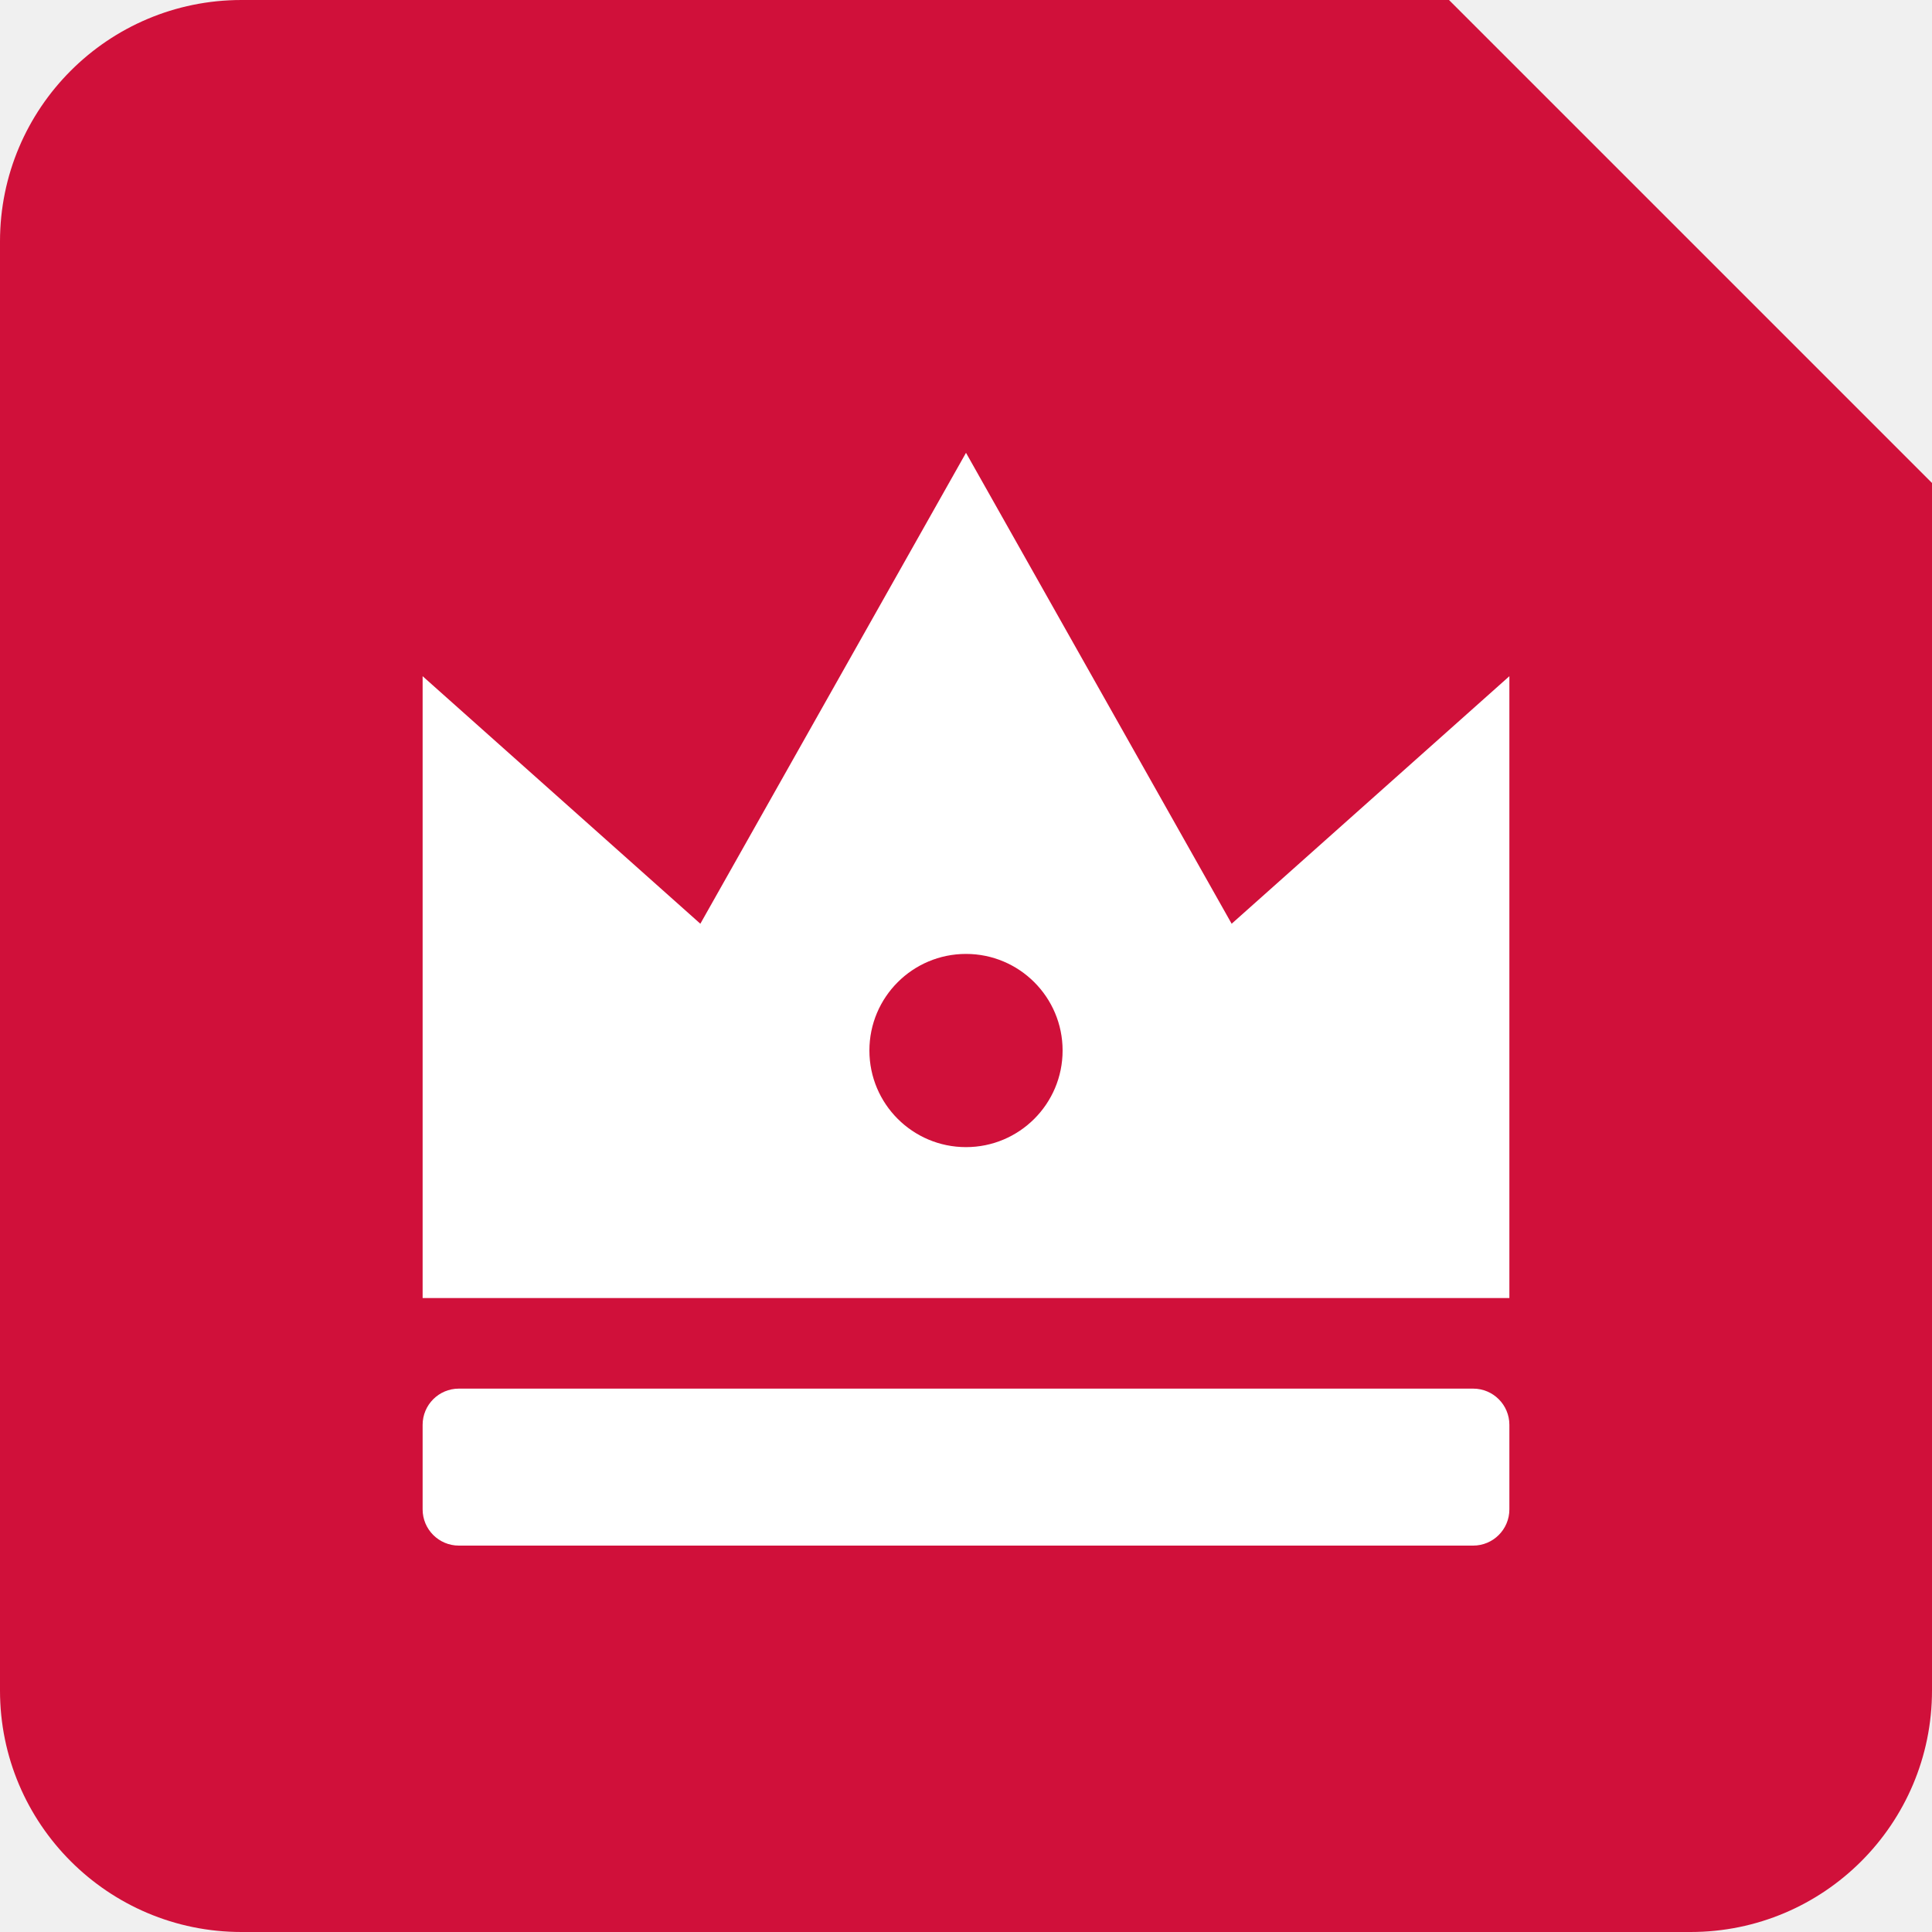
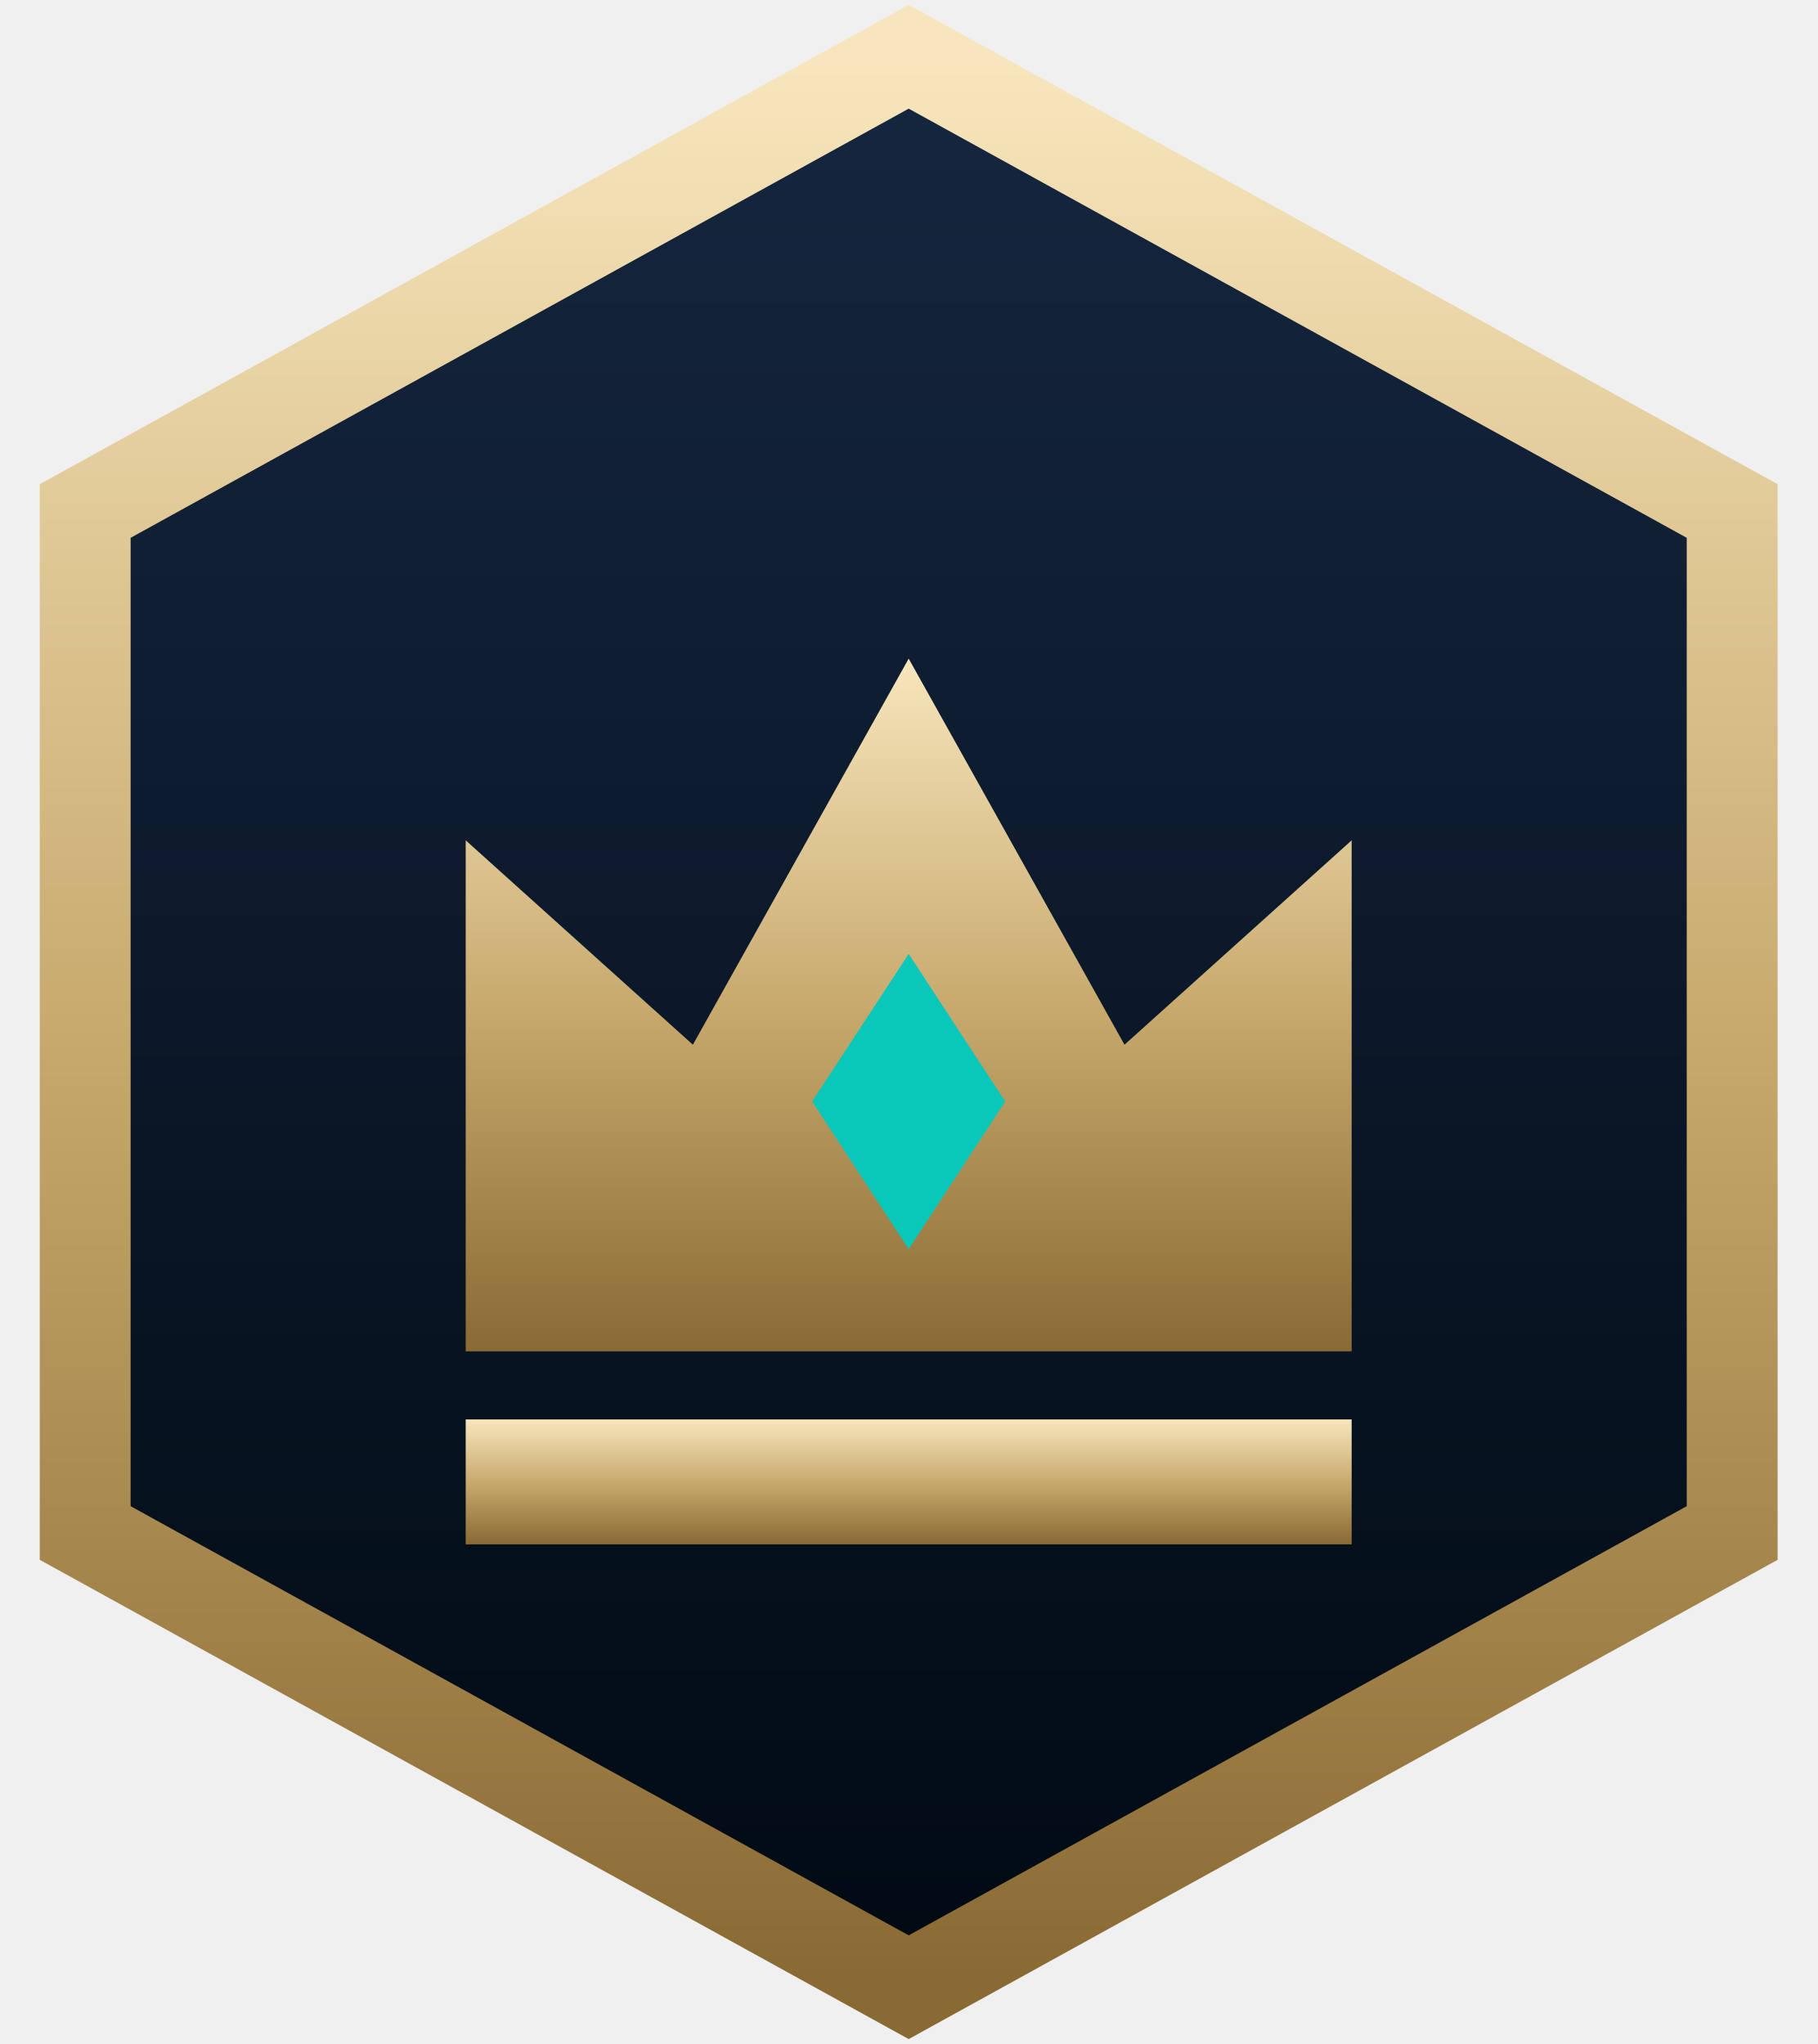
- <svg xmlns="http://www.w3.org/2000/svg" viewBox="0 0 32 32">
-   <path d="M0 4a4 4 0 0 1 4-4h20l8 8v20a4 4 0 0 1-4 4H4a4 4 0 0 1-4-4z" fill="#d0103a" />
-   <path d="M7 21.5V11.2l4.6 4.1L16 7.5l4.4 7.8 4.6-4.1v10.3z" fill="#fff" />
-   <rect x="7" y="23" width="18" height="2.6" rx="0.6" fill="#fff" />
-   <circle cx="16" cy="17.4" r="1.6" fill="#d0103a" />
+ <svg xmlns="http://www.w3.org/2000/svg" viewBox="0 0 32 36">
+   <defs>
+     <linearGradient id="g" x1="0" y1="0" x2="0" y2="1">
+       <stop offset="0" stop-color="#f7e6bd" />
+       <stop offset="0.5" stop-color="#c8aa6e" />
+       <stop offset="1" stop-color="#8a6a33" />
+     </linearGradient>
+     <linearGradient id="n" x1="0" y1="0" x2="0" y2="1">
+       <stop offset="0" stop-color="#15263f" />
+       <stop offset="1" stop-color="#010a13" />
+     </linearGradient>
+   </defs>
+   <path d="M16 1 30.5 9v18L16 35 1.5 27V9z" fill="url(#n)" stroke="url(#g)" stroke-width="1.6" />
+   <g transform="translate(0 1.4)">
+     <path d="M8.2 22.4v-9l4 3.6L16 10.2l3.8 6.8 4-3.6v9z" fill="url(#g)" />
+     <rect x="8.2" y="23.6" width="15.6" height="2.2" fill="url(#g)" />
+     <path d="M16 15.4l1.7 2.6L16 20.6 14.3 18z" fill="#0ac8b9" />
+   </g>
</svg>
